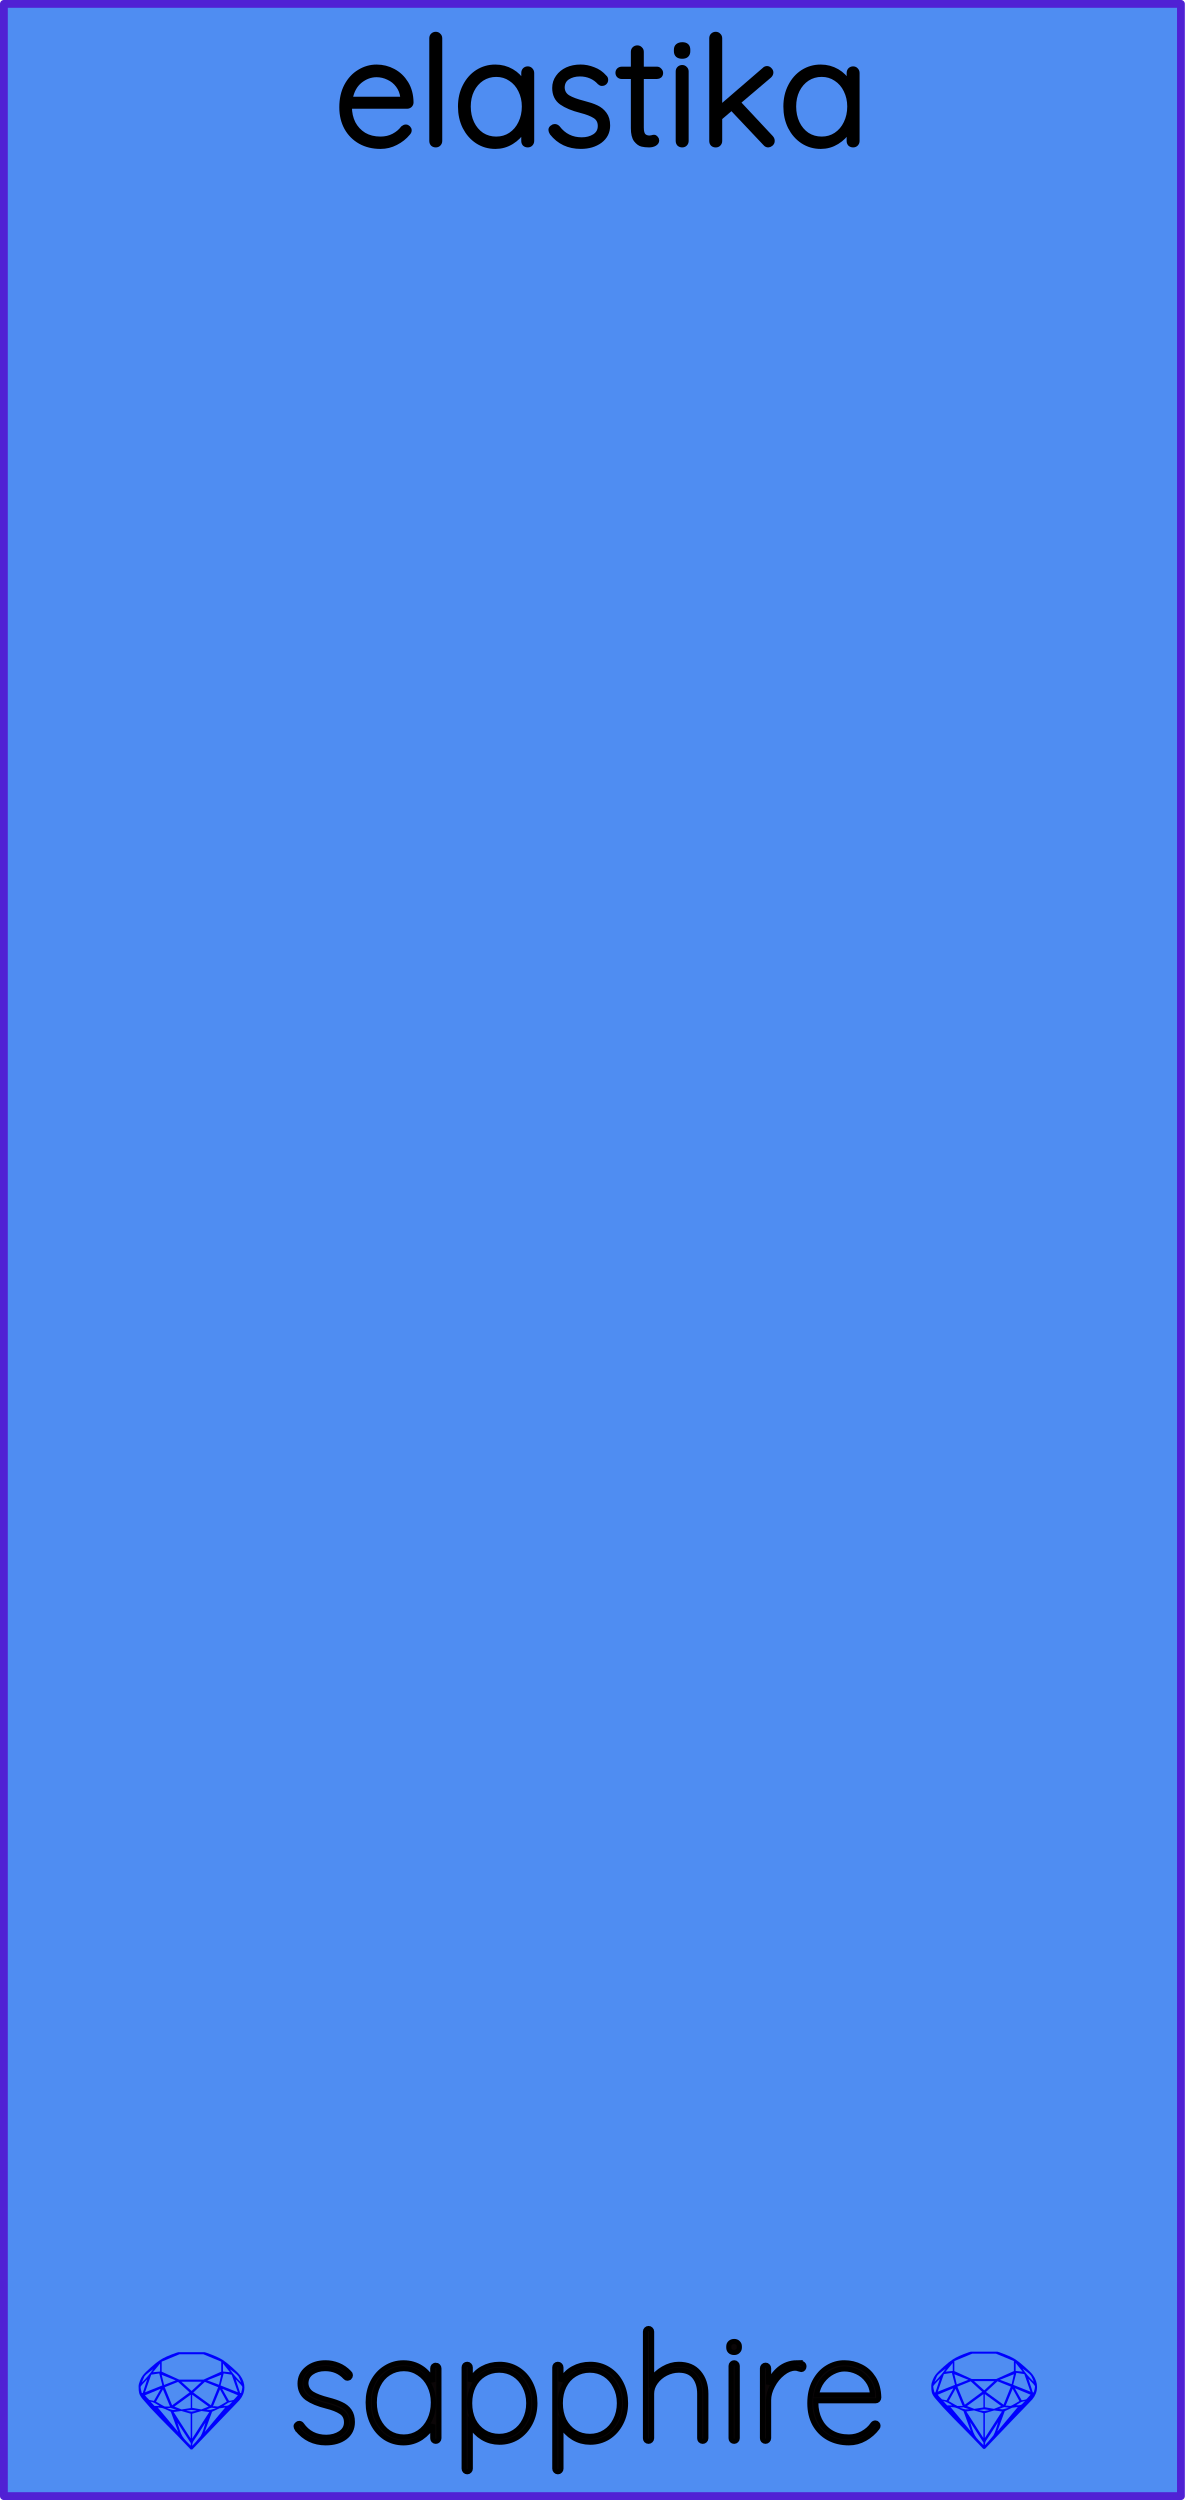
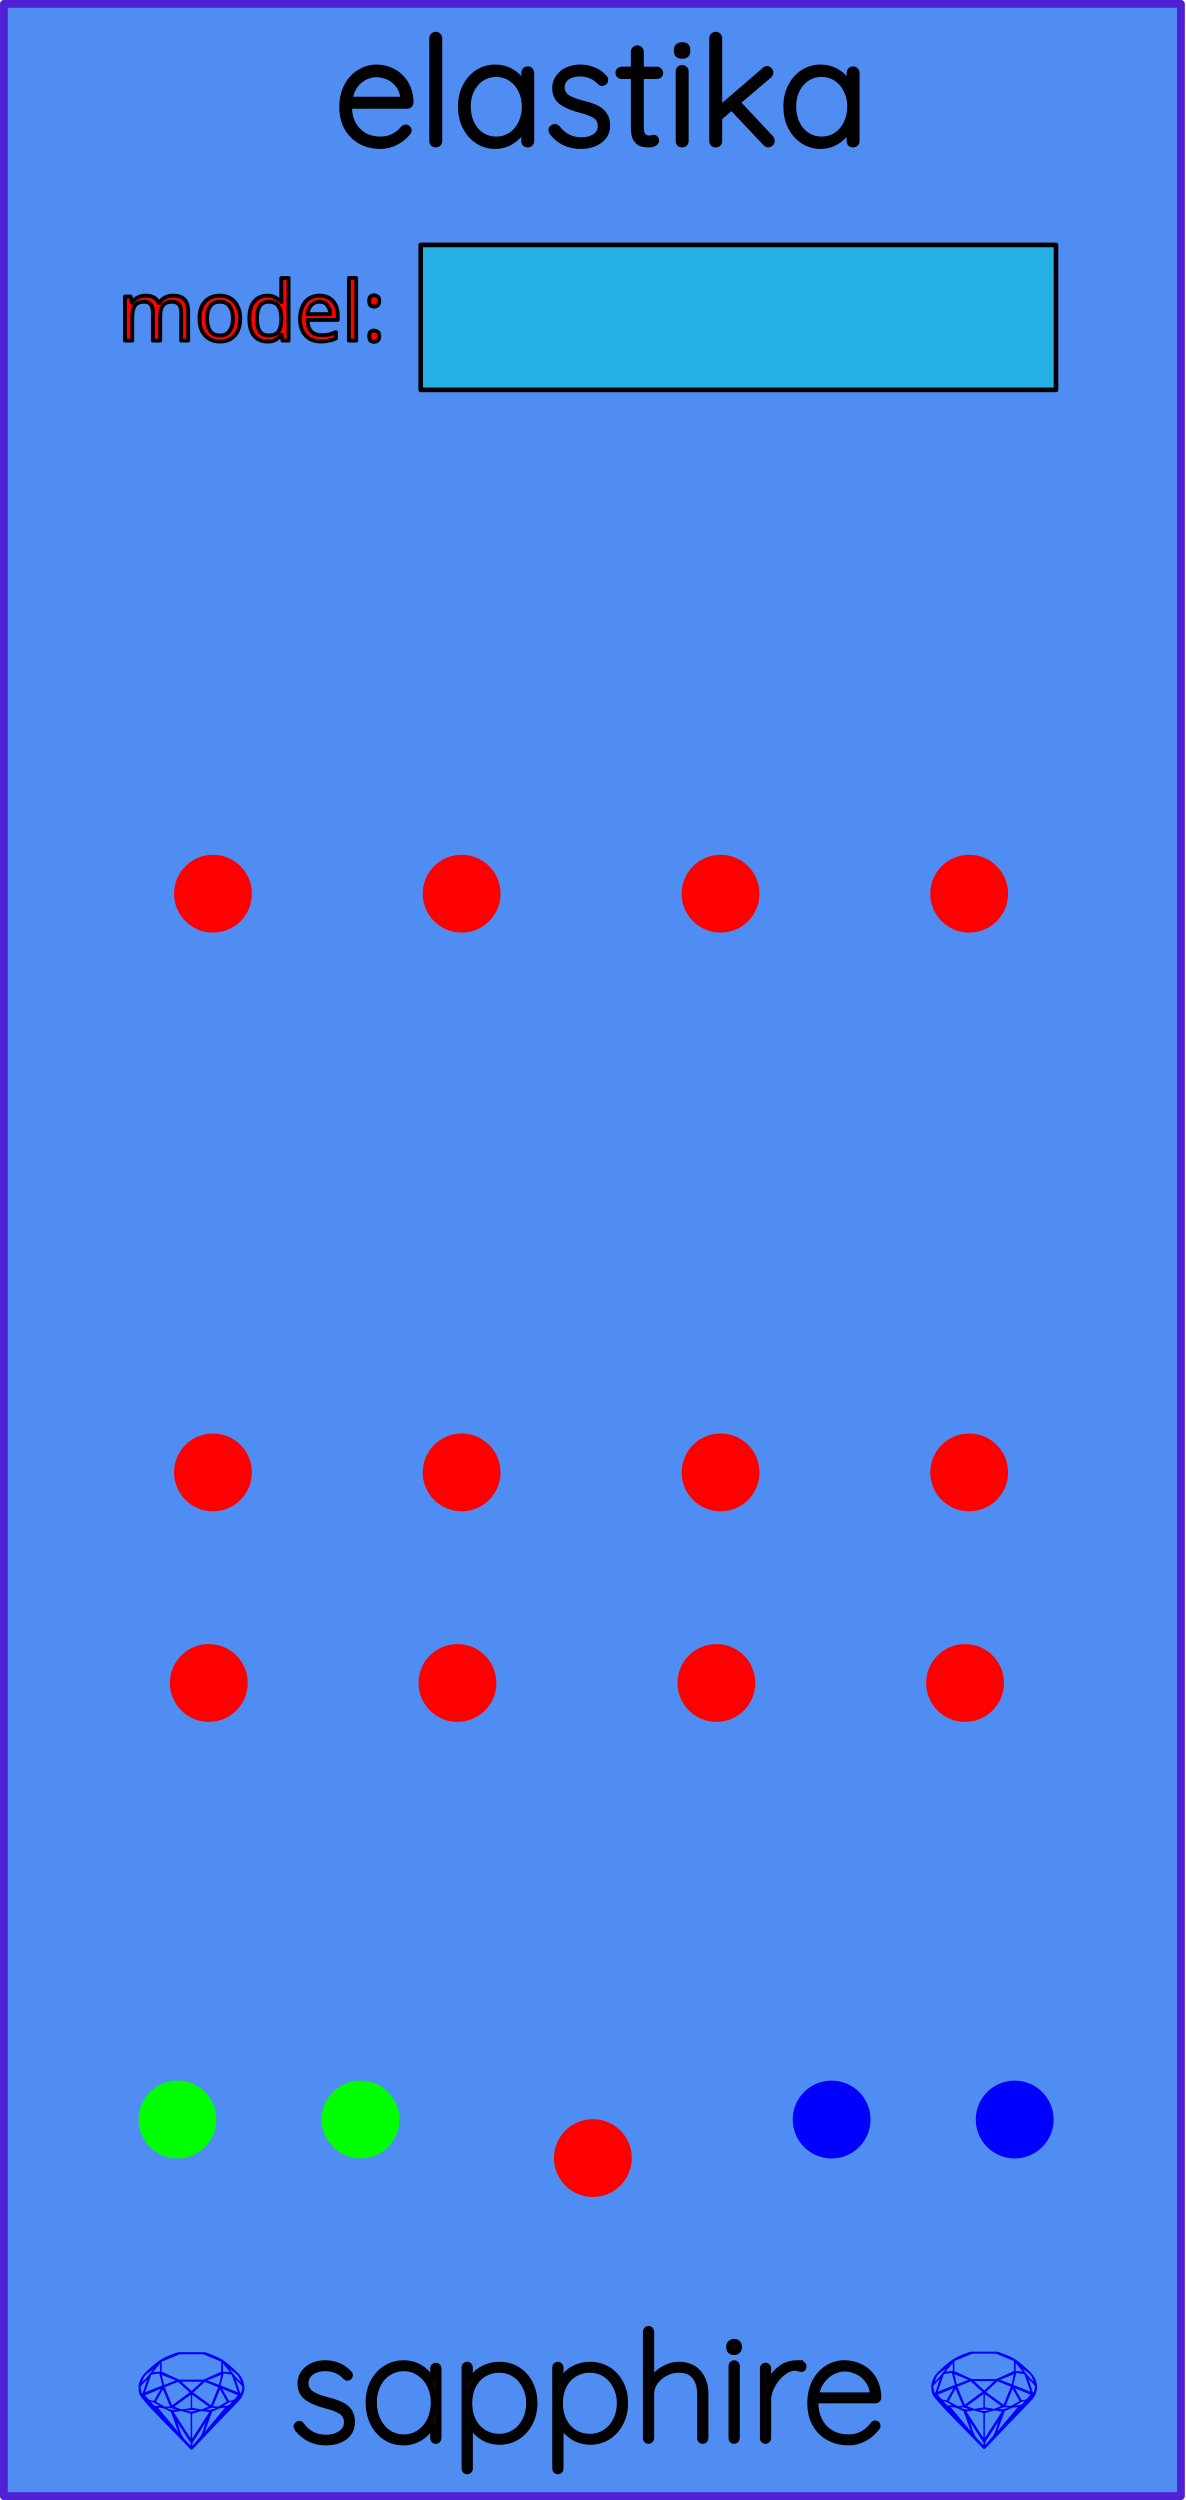
<svg xmlns="http://www.w3.org/2000/svg" width="60.96mm" height="128.5mm" viewBox="0 0 60.96 128.5" version="1.1" id="svg5">
  <defs id="defs2">
    <rect x="50.43" y="10.593" width="124.746" height="26.165" id="rect509" />
    <rect x="47.111" y="11.766" width="137.355" height="23.179" id="rect453" />
    <rect x="32.224" y="6.672" width="48.677" height="19.6" id="rect316" />
  </defs>
  <g id="PanelLayer">
    <rect style="display:inline;fill:#4f8df2;fill-opacity:1;fill-rule:nonzero;stroke:#5021d4;stroke-width:0.402;stroke-linecap:round;stroke-linejoin:round;stroke-dasharray:none;stroke-opacity:1;image-rendering:auto" id="rect13067" width="60.5" height="128.1" x="0.2" y="0.2" />
    <g aria-label="sapphire" id="brand_text" style="fill:#0b0607;stroke:#000000;stroke-width:0.265;stroke-linecap:square" transform="translate(4.47015,-0.5598251)">
      <path d="m 10.805,125.415 q -0.055,-0.086 -0.055,-0.149 0,-0.055 0.063,-0.102 0.039,-0.039 0.094,-0.039 0.078,0 0.125,0.063 0.454,0.65 1.269,0.65 0.415,0 0.728,-0.204 0.313,-0.211 0.313,-0.564 0,-0.36 -0.274,-0.54 -0.274,-0.18 -0.752,-0.298 -0.634,-0.157 -1.002,-0.415 -0.36,-0.266 -0.36,-0.744 0,-0.462 0.368,-0.76 0.368,-0.305 0.948,-0.305 0.321,0 0.634,0.125 0.321,0.125 0.58,0.399 0.055,0.047 0.055,0.11 0,0.07 -0.055,0.125 -0.063,0.031 -0.102,0.031 -0.055,0 -0.094,-0.047 -0.407,-0.446 -1.049,-0.446 -0.415,0 -0.705,0.204 -0.282,0.204 -0.282,0.564 0.023,0.337 0.305,0.525 0.29,0.18 0.846,0.321 0.399,0.102 0.658,0.227 0.266,0.117 0.423,0.337 0.157,0.219 0.157,0.572 0,0.493 -0.384,0.783 -0.376,0.282 -0.987,0.282 -0.893,0 -1.464,-0.705 z" style="stroke-width:0.265" id="path2060" />
      <path d="m 17.932,122.134 q 0.07,0 0.11,0.047 0.047,0.047 0.047,0.11 v 3.595 q 0,0.063 -0.047,0.11 -0.047,0.047 -0.11,0.047 -0.07,0 -0.117,-0.047 -0.039,-0.047 -0.039,-0.11 v -0.705 q -0.196,0.399 -0.603,0.674 -0.407,0.266 -0.901,0.266 -0.517,0 -0.932,-0.266 -0.415,-0.274 -0.65,-0.744 -0.235,-0.478 -0.235,-1.065 0,-0.58 0.235,-1.042 0.243,-0.47 0.658,-0.728 0.415,-0.266 0.924,-0.266 0.509,0 0.916,0.266 0.407,0.266 0.587,0.713 v -0.697 q 0,-0.063 0.039,-0.11 0.047,-0.047 0.117,-0.047 z m -1.645,3.689 q 0.431,0 0.775,-0.227 0.352,-0.235 0.548,-0.642 0.196,-0.407 0.196,-0.908 0,-0.478 -0.196,-0.877 -0.196,-0.399 -0.548,-0.627 -0.345,-0.235 -0.775,-0.235 -0.431,0 -0.783,0.227 -0.345,0.219 -0.54,0.619 -0.196,0.392 -0.196,0.893 0,0.501 0.196,0.908 0.196,0.407 0.54,0.642 0.345,0.227 0.783,0.227 z" style="stroke-width:0.265" id="path2062" />
      <path d="m 21.205,122.087 q 0.517,0 0.932,0.258 0.415,0.258 0.65,0.713 0.235,0.454 0.235,1.026 0,0.564 -0.243,1.026 -0.235,0.454 -0.65,0.721 -0.415,0.258 -0.924,0.258 -0.47,0 -0.861,-0.235 -0.392,-0.235 -0.642,-0.666 v 2.263 q 0,0.063 -0.047,0.11 -0.039,0.047 -0.11,0.047 -0.063,0 -0.11,-0.047 -0.047,-0.047 -0.047,-0.11 v -5.208 q 0,-0.063 0.039,-0.11 0.047,-0.047 0.117,-0.047 0.07,0 0.11,0.047 0.047,0.047 0.047,0.11 v 0.721 q 0.235,-0.446 0.627,-0.658 0.392,-0.219 0.877,-0.219 z m -0.016,3.704 q 0.431,0 0.775,-0.219 0.345,-0.219 0.54,-0.611 0.204,-0.392 0.204,-0.877 0,-0.486 -0.204,-0.869 -0.196,-0.392 -0.54,-0.611 -0.345,-0.219 -0.775,-0.219 -0.439,0 -0.791,0.219 -0.345,0.211 -0.54,0.603 -0.188,0.384 -0.188,0.877 0,0.493 0.188,0.885 0.196,0.384 0.54,0.603 0.352,0.219 0.791,0.219 z" style="stroke-width:0.265" id="path2064" />
      <path d="m 25.865,122.087 q 0.517,0 0.932,0.258 0.415,0.258 0.65,0.713 0.235,0.454 0.235,1.026 0,0.564 -0.243,1.026 -0.235,0.454 -0.65,0.721 -0.415,0.258 -0.924,0.258 -0.47,0 -0.861,-0.235 -0.392,-0.235 -0.642,-0.666 v 2.263 q 0,0.063 -0.047,0.11 -0.039,0.047 -0.11,0.047 -0.063,0 -0.11,-0.047 -0.047,-0.047 -0.047,-0.11 v -5.208 q 0,-0.063 0.039,-0.11 0.047,-0.047 0.117,-0.047 0.07,0 0.11,0.047 0.047,0.047 0.047,0.11 v 0.721 q 0.235,-0.446 0.627,-0.658 0.392,-0.219 0.877,-0.219 z m -0.016,3.704 q 0.431,0 0.775,-0.219 0.345,-0.219 0.54,-0.611 0.204,-0.392 0.204,-0.877 0,-0.486 -0.204,-0.869 -0.196,-0.392 -0.54,-0.611 -0.345,-0.219 -0.775,-0.219 -0.439,0 -0.791,0.219 -0.345,0.211 -0.54,0.603 -0.188,0.384 -0.188,0.877 0,0.493 0.188,0.885 0.196,0.384 0.54,0.603 0.352,0.219 0.791,0.219 z" style="stroke-width:0.265" id="path2066" />
      <path d="m 30.415,122.087 q 0.674,0 1.034,0.431 0.36,0.423 0.36,1.081 v 2.287 q 0,0.063 -0.047,0.11 -0.047,0.047 -0.11,0.047 -0.07,0 -0.117,-0.047 -0.039,-0.047 -0.039,-0.11 v -2.287 q 0,-0.54 -0.266,-0.877 -0.266,-0.337 -0.814,-0.337 -0.337,0 -0.666,0.164 -0.321,0.164 -0.525,0.446 -0.204,0.282 -0.204,0.603 v 2.287 q 0,0.063 -0.047,0.11 -0.047,0.047 -0.11,0.047 -0.07,0 -0.117,-0.047 -0.039,-0.047 -0.039,-0.11 v -5.482 q 0,-0.063 0.047,-0.11 0.047,-0.047 0.11,-0.047 0.07,0 0.11,0.047 0.047,0.047 0.047,0.11 v 2.475 q 0.219,-0.345 0.603,-0.564 0.392,-0.227 0.791,-0.227 z" style="stroke-width:0.265" id="path2068" />
      <path d="m 33.422,125.885 q 0,0.063 -0.047,0.11 -0.047,0.047 -0.11,0.047 -0.07,0 -0.117,-0.047 -0.039,-0.047 -0.039,-0.11 v -3.72 q 0,-0.063 0.047,-0.11 0.047,-0.047 0.11,-0.047 0.07,0 0.11,0.047 0.047,0.047 0.047,0.11 z m -0.157,-4.409 q -0.125,0 -0.204,-0.07 -0.07,-0.07 -0.07,-0.18 v -0.063 q 0,-0.11 0.078,-0.18 0.078,-0.07 0.204,-0.07 0.11,0 0.18,0.07 0.078,0.07 0.078,0.18 v 0.063 q 0,0.11 -0.078,0.18 -0.07,0.07 -0.188,0.07 z" style="stroke-width:0.265" id="path2070" />
      <path d="m 36.492,122.008 q 0.36,0 0.36,0.18 0,0.07 -0.039,0.117 -0.039,0.047 -0.102,0.047 -0.023,0 -0.117,-0.031 -0.086,-0.039 -0.188,-0.039 -0.321,0 -0.642,0.258 -0.321,0.251 -0.525,0.642 -0.204,0.384 -0.204,0.744 v 1.958 q 0,0.063 -0.047,0.11 -0.047,0.047 -0.11,0.047 -0.07,0 -0.117,-0.047 -0.039,-0.047 -0.039,-0.11 v -3.595 q 0,-0.063 0.047,-0.11 0.047,-0.047 0.11,-0.047 0.07,0 0.11,0.047 0.047,0.047 0.047,0.11 v 0.83 q 0.18,-0.478 0.556,-0.791 0.384,-0.313 0.901,-0.321 z" style="stroke-width:0.265" id="path2072" />
      <path d="m 40.525,125.102 q 0.055,0 0.094,0.047 0.039,0.039 0.039,0.094 0,0.055 -0.031,0.094 -0.258,0.345 -0.642,0.564 -0.384,0.219 -0.822,0.219 -0.587,0 -1.042,-0.251 -0.454,-0.251 -0.713,-0.713 -0.251,-0.462 -0.251,-1.073 0,-0.627 0.243,-1.096 0.251,-0.478 0.658,-0.728 0.407,-0.251 0.869,-0.251 0.462,0 0.854,0.204 0.399,0.196 0.65,0.595 0.251,0.399 0.266,0.987 0,0.063 -0.047,0.117 -0.047,0.047 -0.11,0.047 h -3.078 v 0.102 q 0,0.486 0.196,0.893 0.196,0.399 0.58,0.634 0.384,0.235 0.924,0.235 0.376,0 0.705,-0.18 0.337,-0.188 0.525,-0.47 0.055,-0.07 0.133,-0.07 z m -1.598,-2.78 q -0.29,0 -0.595,0.157 -0.298,0.149 -0.533,0.454 -0.227,0.298 -0.305,0.728 h 2.882 v -0.07 q -0.039,-0.399 -0.258,-0.681 -0.211,-0.29 -0.533,-0.439 -0.313,-0.149 -0.658,-0.149 z" style="stroke-width:0.265" id="path2074" />
    </g>
    <g aria-label="gemstone1" id="gem1" style="fill:#0000ff;stroke:#2e2114;stroke-width:0;stroke-linecap:square;stroke-opacity:1" transform="translate(4.7625,-0.5291667)">
      <path d="m 7.798,123.258 q 0,0.342 -0.243,0.631 -0.044,0.052 -0.204,0.215 -0.187,0.19 -0.785,0.813 l -1.444,1.513 q -0.019,0.003 -0.044,0.003 -0.028,0 -0.041,-0.003 -0.083,-0.083 -0.648,-0.675 -0.469,-0.474 -0.934,-0.948 -0.557,-0.568 -0.898,-0.981 -0.132,-0.16 -0.168,-0.298 -0.028,-0.102 -0.028,-0.342 0,-0.11 0.072,-0.289 0.066,-0.165 0.141,-0.265 0.119,-0.157 0.422,-0.424 0.284,-0.251 0.474,-0.375 0.273,-0.179 0.819,-0.367 0.096,-0.033 0.11,-0.033 h 1.362 q 0.011,0 0.105,0.033 0.568,0.201 0.824,0.367 0.165,0.105 0.474,0.378 0.322,0.284 0.422,0.422 0.215,0.295 0.215,0.626 z m -0.168,-0.273 q -0.033,-0.107 -0.135,-0.309 -0.072,-0.094 -0.209,-0.198 -0.119,-0.085 -0.234,-0.171 0.245,0.364 0.579,0.678 z m -0.573,-0.524 -0.358,-0.446 v 0.411 z m 0.637,0.758 q 0,-0.052 -0.342,-0.394 l 0.229,0.703 h 0.05 q 0.063,-0.218 0.063,-0.309 z m -0.232,0.273 -0.317,-0.904 -0.411,-0.063 -0.16,0.615 z m 0.003,0.154 -0.772,-0.32 h -0.03 l 0.345,0.606 q 0.08,-0.003 0.234,-0.047 0.025,-0.014 0.223,-0.24 z m -0.857,-1.05 -0.719,0.284 0.604,0.226 z m 0,-0.163 v -0.515 l -0.918,-0.38 h -1.224 l -0.918,0.38 v 0.515 l 0.898,0.408 h 1.254 z m 0.573,1.538 q -0.069,0.011 -0.198,0.052 -0.085,0.055 -0.259,0.163 0.019,0 0.063,0.003 0.041,0 0.063,0 0.119,0 0.19,-0.069 0.072,-0.072 0.141,-0.149 z m -0.289,0.003 -0.347,-0.631 -0.364,0.879 q 0.025,-0.017 0.066,-0.017 0.03,0 0.085,0.011 0.058,0.008 0.088,0.008 0.05,0 0.229,-0.107 0.229,-0.138 0.243,-0.143 z m -0.441,-0.741 -0.684,-0.276 -0.593,0.548 0.904,0.656 z m -0.854,-0.284 H 4.56 l 0.524,0.474 z m 0.75,1.367 q -0.229,-0.03 -0.229,-0.03 -0.036,0 -0.273,0.094 l 0.19,0.019 q 0.011,0 0.311,-0.083 z m -0.389,-0.088 -0.843,-0.612 v 0.675 l 0.471,0.083 z m 0.854,0.05 q -0.099,0.006 -0.295,0.039 -0.011,0.003 -0.378,0.176 -0.13,0.347 -0.38,1.042 z m -2.544,-1.397 -0.719,-0.284 0.124,0.518 z M 3.466,122.426 v -0.411 l -0.367,0.446 z m 1.516,1.072 -0.593,-0.54 -0.684,0.276 0.38,0.929 z m 0.369,0.943 q -0.033,-0.003 -0.135,-0.025 -0.085,-0.017 -0.138,-0.017 -0.052,0 -0.138,0.017 -0.102,0.022 -0.135,0.025 0.265,0.047 0.273,0.047 0.008,0 0.273,-0.047 z m -0.309,-0.138 v -0.686 l -0.843,0.612 0.372,0.146 z m 0.951,0.207 -0.397,-0.055 -0.48,0.141 v 1.276 z m -2.888,-2.202 q -0.119,0.085 -0.234,0.174 -0.146,0.107 -0.209,0.196 -0.044,0.105 -0.135,0.314 0.369,-0.364 0.579,-0.684 z m 0.477,0.832 -0.16,-0.615 -0.411,0.063 -0.317,0.904 z m 0.394,1.083 -0.364,-0.879 -0.356,0.631 q 0.435,0.251 0.452,0.251 0.091,0 0.267,-0.003 z m 1.822,0.83 q -0.132,0.212 -0.405,0.634 -0.077,0.107 -0.22,0.328 -0.058,0.105 -0.055,0.226 0.16,-0.152 0.433,-0.496 0.077,-0.13 0.141,-0.339 0.055,-0.176 0.107,-0.353 z m -1.494,-0.661 -0.27,-0.088 -0.008,-0.011 q -0.025,0 -0.107,0.011 -0.066,0.006 -0.107,0.006 0.273,0.091 0.311,0.091 0.025,0 0.182,-0.008 z M 3.493,123.327 h -0.03 l -0.772,0.32 q 0.066,0.097 0.223,0.24 0.077,0.014 0.234,0.047 z m -0.689,-0.502 q -0.342,0.347 -0.342,0.394 0,0.08 0.063,0.309 h 0.05 z m 2.235,3.045 v -1.276 l -0.48,-0.141 -0.397,0.055 z m -1.607,-1.676 q -0.256,-0.182 -0.458,-0.223 0.066,0.077 0.204,0.223 z m 1.61,2.045 v -0.138 L 4.359,125.052 q 0.052,0.176 0.107,0.353 0.063,0.209 0.141,0.339 0.069,0.119 0.204,0.259 0.116,0.119 0.232,0.237 z m -0.645,-0.706 q -0.116,-0.328 -0.38,-1.042 -0.135,-0.066 -0.273,-0.13 -0.16,-0.072 -0.289,-0.072 -0.052,0 -0.11,-0.014 z" style="font-size:5.644px;fill:#0000ff;stroke:#2e2114;stroke-opacity:1" id="path1186" />
    </g>
    <g aria-label="gemstone2" id="gem2" style="fill:#0000ff;stroke:#000000;stroke-width:0;stroke-linecap:square" transform="translate(5.532177,-0.8549378)">
      <path d="m 47.771,123.554 q 0,0.342 -0.243,0.631 -0.044,0.052 -0.204,0.215 -0.187,0.19 -0.785,0.813 l -1.444,1.513 q -0.019,0.003 -0.044,0.003 -0.028,0 -0.041,-0.003 -0.083,-0.083 -0.648,-0.675 -0.469,-0.474 -0.934,-0.948 -0.557,-0.568 -0.898,-0.981 -0.132,-0.16 -0.168,-0.298 -0.028,-0.102 -0.028,-0.342 0,-0.11 0.072,-0.289 0.066,-0.165 0.141,-0.265 0.119,-0.157 0.422,-0.424 0.284,-0.251 0.474,-0.375 0.273,-0.179 0.819,-0.367 0.096,-0.033 0.11,-0.033 h 1.361 q 0.011,0 0.105,0.033 0.568,0.201 0.824,0.367 0.165,0.105 0.474,0.378 0.322,0.284 0.422,0.422 0.215,0.295 0.215,0.626 z m -0.168,-0.273 q -0.033,-0.107 -0.135,-0.309 -0.072,-0.094 -0.209,-0.198 -0.119,-0.085 -0.234,-0.171 0.245,0.364 0.579,0.678 z m -0.573,-0.524 -0.358,-0.446 v 0.411 z m 0.637,0.758 q 0,-0.052 -0.342,-0.394 l 0.229,0.703 h 0.05 q 0.063,-0.218 0.063,-0.309 z m -0.232,0.273 -0.317,-0.904 -0.411,-0.063 -0.16,0.615 z m 0.003,0.154 -0.772,-0.32 h -0.03 l 0.345,0.606 q 0.08,-0.003 0.234,-0.047 0.025,-0.014 0.223,-0.24 z m -0.857,-1.05 -0.719,0.284 0.604,0.226 z m 0,-0.163 v -0.515 l -0.918,-0.38 h -1.224 l -0.918,0.38 v 0.515 l 0.898,0.408 h 1.254 z m 0.573,1.538 q -0.069,0.011 -0.198,0.052 -0.085,0.055 -0.259,0.163 0.019,0 0.063,0.003 0.041,0 0.063,0 0.119,0 0.19,-0.069 0.072,-0.072 0.141,-0.149 z m -0.289,0.003 -0.347,-0.631 -0.364,0.879 q 0.025,-0.017 0.066,-0.017 0.03,0 0.085,0.011 0.058,0.008 0.088,0.008 0.05,0 0.229,-0.107 0.229,-0.138 0.243,-0.143 z m -0.441,-0.741 -0.684,-0.276 -0.593,0.548 0.904,0.656 z m -0.854,-0.284 h -1.036 l 0.524,0.474 z m 0.75,1.367 q -0.229,-0.03 -0.229,-0.03 -0.036,0 -0.273,0.094 l 0.19,0.019 q 0.011,0 0.311,-0.083 z m -0.389,-0.088 -0.843,-0.612 v 0.675 l 0.471,0.083 z m 0.854,0.05 q -0.099,0.006 -0.295,0.039 -0.011,0.003 -0.378,0.176 -0.13,0.347 -0.38,1.042 z m -2.544,-1.397 -0.719,-0.284 0.124,0.518 z m -0.802,-0.455 v -0.411 l -0.367,0.446 z m 1.516,1.072 -0.593,-0.54 -0.684,0.276 0.38,0.929 z m 0.369,0.943 q -0.033,-0.003 -0.135,-0.025 -0.085,-0.017 -0.138,-0.017 -0.052,0 -0.138,0.017 -0.102,0.022 -0.135,0.025 0.265,0.047 0.273,0.047 0.008,0 0.273,-0.047 z m -0.309,-0.138 v -0.686 l -0.843,0.612 0.372,0.146 z m 0.951,0.207 -0.397,-0.055 -0.48,0.141 v 1.276 z m -2.888,-2.202 q -0.119,0.085 -0.234,0.174 -0.146,0.107 -0.209,0.196 -0.044,0.105 -0.135,0.314 0.369,-0.364 0.579,-0.684 z m 0.477,0.832 -0.16,-0.615 -0.411,0.063 -0.317,0.904 z m 0.394,1.083 -0.364,-0.879 -0.356,0.631 q 0.435,0.251 0.452,0.251 0.091,0 0.267,-0.003 z m 1.822,0.83 q -0.132,0.212 -0.405,0.634 -0.077,0.107 -0.22,0.328 -0.058,0.105 -0.055,0.226 0.16,-0.152 0.433,-0.496 0.077,-0.13 0.141,-0.339 0.055,-0.176 0.107,-0.353 z m -1.494,-0.661 -0.27,-0.088 -0.008,-0.011 q -0.025,0 -0.107,0.011 -0.066,0.006 -0.107,0.006 0.273,0.091 0.311,0.091 0.025,0 0.182,-0.008 z m -0.81,-1.064 h -0.03 l -0.772,0.32 q 0.066,0.097 0.223,0.24 0.077,0.014 0.234,0.047 z m -0.689,-0.502 q -0.342,0.347 -0.342,0.394 0,0.08 0.063,0.309 h 0.05 z m 2.235,3.045 v -1.276 l -0.48,-0.141 -0.397,0.055 z m -1.607,-1.676 q -0.256,-0.182 -0.458,-0.223 0.066,0.077 0.204,0.223 z m 1.61,2.045 v -0.138 l -0.684,-1.05 q 0.052,0.176 0.107,0.353 0.063,0.209 0.141,0.339 0.069,0.119 0.204,0.259 0.116,0.119 0.232,0.237 z m -0.645,-0.706 q -0.116,-0.328 -0.38,-1.042 -0.135,-0.066 -0.273,-0.13 -0.16,-0.072 -0.289,-0.072 -0.052,0 -0.11,-0.014 z" style="font-size:5.644px;fill:#0000ff;stroke:#cdf812" id="path1183" />
    </g>
    <g aria-label="elastika" id="text774" style="font-size:7.761px;font-family:Quicksand;-inkscape-font-specification:'Quicksand, Normal';stroke:#000000;stroke-width:0.2;stroke-linecap:round;stroke-linejoin:round">
      <path d="m 21.156,5.265 q 0,0.093 -0.07,0.163 -0.07,0.062 -0.163,0.062 h -2.934 q 0,0.466 0.186,0.838 0.194,0.365 0.543,0.582 0.357,0.21 0.838,0.21 0.373,0 0.667,-0.155 0.295,-0.155 0.473,-0.396 0.085,-0.07 0.163,-0.07 0.078,0 0.14,0.062 0.062,0.062 0.062,0.14 0,0.085 -0.078,0.163 -0.248,0.303 -0.629,0.497 -0.373,0.194 -0.792,0.194 -0.598,0 -1.056,-0.256 Q 18.052,7.042 17.796,6.585 17.54,6.119 17.54,5.514 q 0,-0.636 0.248,-1.11 0.256,-0.481 0.675,-0.73 0.419,-0.256 0.893,-0.256 0.466,0 0.869,0.217 0.411,0.217 0.667,0.636 0.256,0.419 0.264,0.993 z M 19.356,3.868 q -0.45,0 -0.838,0.31 -0.38,0.31 -0.489,0.893 h 2.647 v -0.062 q -0.039,-0.349 -0.233,-0.605 -0.194,-0.264 -0.489,-0.396 -0.287,-0.14 -0.598,-0.14 z" id="path874" />
      <path d="m 22.631,7.244 q 0,0.101 -0.07,0.171 -0.062,0.062 -0.163,0.062 -0.101,0 -0.171,-0.062 -0.062,-0.07 -0.062,-0.171 V 1.967 q 0,-0.101 0.062,-0.163 0.07,-0.07 0.171,-0.07 0.101,0 0.163,0.07 0.07,0.062 0.07,0.163 z" id="path876" />
      <path d="m 27.125,3.511 q 0.101,0 0.163,0.07 0.07,0.07 0.07,0.171 v 3.492 q 0,0.101 -0.07,0.171 -0.062,0.062 -0.163,0.062 -0.101,0 -0.171,-0.062 -0.062,-0.07 -0.062,-0.171 V 6.724 q -0.194,0.349 -0.582,0.59 -0.388,0.241 -0.846,0.241 -0.52,0 -0.939,-0.272 -0.411,-0.272 -0.652,-0.745 -0.233,-0.473 -0.233,-1.063 0,-0.59 0.241,-1.056 0.241,-0.473 0.652,-0.737 0.419,-0.264 0.924,-0.264 0.466,0 0.854,0.225 0.388,0.225 0.582,0.59 V 3.752 q 0,-0.101 0.062,-0.171 0.07,-0.07 0.171,-0.07 z M 25.51,7.12 q 0.404,0 0.722,-0.21 0.326,-0.217 0.504,-0.59 0.186,-0.38 0.186,-0.846 0,-0.45 -0.186,-0.823 Q 26.558,4.28 26.232,4.07 25.914,3.853 25.51,3.853 q -0.404,0 -0.73,0.21 -0.318,0.21 -0.504,0.582 -0.179,0.365 -0.179,0.83 0,0.466 0.179,0.846 0.179,0.373 0.497,0.59 0.326,0.21 0.737,0.21 z" id="path878" />
      <path d="m 28.351,6.848 q -0.062,-0.101 -0.062,-0.171 0,-0.101 0.101,-0.155 0.047,-0.047 0.124,-0.047 0.093,0 0.171,0.078 0.458,0.605 1.218,0.605 0.373,0 0.644,-0.171 0.279,-0.179 0.279,-0.512 0,-0.326 -0.256,-0.489 Q 30.315,5.824 29.857,5.708 29.212,5.545 28.848,5.288 28.483,5.025 28.483,4.52 q 0,-0.318 0.179,-0.567 0.179,-0.256 0.481,-0.396 0.31,-0.14 0.699,-0.14 0.334,0 0.667,0.132 0.341,0.124 0.582,0.404 0.07,0.054 0.07,0.155 0,0.093 -0.078,0.163 -0.054,0.047 -0.14,0.047 -0.078,0 -0.14,-0.062 Q 30.617,4.047 30.361,3.938 30.105,3.829 29.81,3.829 q -0.365,0 -0.629,0.171 -0.256,0.171 -0.256,0.512 0.016,0.31 0.279,0.473 0.272,0.163 0.792,0.295 0.404,0.101 0.667,0.225 0.264,0.124 0.427,0.349 0.171,0.225 0.171,0.598 0,0.504 -0.404,0.807 -0.404,0.295 -1.001,0.295 -0.947,0 -1.506,-0.706 z" id="path880" />
      <path d="m 32.992,3.961 v 2.6 q 0,0.295 0.109,0.404 0.109,0.101 0.287,0.101 0.047,0 0.116,-0.016 0.07,-0.023 0.109,-0.023 0.07,0 0.116,0.062 0.054,0.054 0.054,0.132 0,0.109 -0.124,0.186 -0.124,0.07 -0.295,0.07 -0.21,0 -0.373,-0.039 Q 32.829,7.399 32.674,7.205 32.526,7.011 32.526,6.585 V 3.961 h -0.567 q -0.093,0 -0.163,-0.062 -0.062,-0.062 -0.062,-0.155 0,-0.093 0.062,-0.155 0.07,-0.062 0.163,-0.062 h 0.567 V 2.665 q 0,-0.101 0.062,-0.163 0.07,-0.07 0.171,-0.07 0.101,0 0.163,0.07 0.07,0.062 0.07,0.163 v 0.861 h 0.776 q 0.085,0 0.147,0.07 0.07,0.07 0.07,0.155 0,0.093 -0.062,0.155 -0.062,0.054 -0.155,0.054 z" id="path882" />
      <path d="m 35.297,7.244 q 0,0.101 -0.07,0.171 -0.062,0.062 -0.163,0.062 -0.101,0 -0.171,-0.062 -0.062,-0.07 -0.062,-0.171 V 3.674 q 0,-0.101 0.062,-0.163 0.07,-0.07 0.171,-0.07 0.101,0 0.163,0.07 0.07,0.062 0.07,0.163 z M 35.064,2.921 q -0.155,0 -0.241,-0.07 -0.085,-0.078 -0.085,-0.217 V 2.557 q 0,-0.14 0.085,-0.21 0.093,-0.078 0.248,-0.078 0.31,0 0.31,0.287 v 0.078 q 0,0.14 -0.085,0.217 -0.078,0.07 -0.233,0.07 z" id="path884" />
      <path d="m 39.651,7.066 q 0.07,0.078 0.07,0.179 0,0.101 -0.085,0.171 -0.078,0.062 -0.147,0.062 -0.101,0 -0.171,-0.085 l -1.715,-1.816 -0.582,0.497 v 1.172 q 0,0.101 -0.07,0.171 -0.062,0.062 -0.163,0.062 -0.101,0 -0.171,-0.062 -0.062,-0.07 -0.062,-0.171 V 1.967 q 0,-0.101 0.062,-0.163 0.07,-0.07 0.171,-0.07 0.101,0 0.163,0.07 0.07,0.062 0.07,0.163 v 3.539 l 2.243,-1.933 q 0.07,-0.078 0.163,-0.078 0.085,0 0.155,0.078 0.07,0.07 0.07,0.155 0,0.093 -0.085,0.179 l -1.599,1.358 z" id="path886" />
      <path d="m 43.85,3.511 q 0.101,0 0.163,0.07 0.07,0.07 0.07,0.171 v 3.492 q 0,0.101 -0.07,0.171 -0.062,0.062 -0.163,0.062 -0.101,0 -0.171,-0.062 -0.062,-0.07 -0.062,-0.171 V 6.724 q -0.194,0.349 -0.582,0.59 -0.388,0.241 -0.846,0.241 -0.52,0 -0.939,-0.272 Q 40.839,7.011 40.598,6.538 40.365,6.065 40.365,5.475 q 0,-0.59 0.241,-1.056 0.241,-0.473 0.652,-0.737 0.419,-0.264 0.924,-0.264 0.466,0 0.854,0.225 0.388,0.225 0.582,0.59 V 3.752 q 0,-0.101 0.062,-0.171 0.07,-0.07 0.171,-0.07 z m -1.614,3.609 q 0.404,0 0.722,-0.21 0.326,-0.217 0.504,-0.59 0.186,-0.38 0.186,-0.846 0,-0.45 -0.186,-0.823 -0.179,-0.373 -0.504,-0.582 -0.318,-0.217 -0.722,-0.217 -0.404,0 -0.73,0.21 -0.318,0.21 -0.504,0.582 -0.179,0.365 -0.179,0.83 0,0.466 0.179,0.846 0.179,0.373 0.497,0.59 0.326,0.21 0.737,0.21 z" id="path888" />
    </g>
+     <text xml:space="preserve" style="font-style:normal;font-variant:normal;font-weight:normal;font-stretch:normal;font-size:4.233px;font-family:'Quicksand Light';-inkscape-font-specification:'Quicksand Light, Normal';font-variant-ligatures:normal;font-variant-caps:normal;font-variant-numeric:normal;font-variant-east-asian:normal;display:inline;fill:#ff0000;fill-opacity:1;stroke:#000000;stroke-width:0.2;stroke-linecap:round;stroke-linejoin:round" x="6.061" y="17.51" id="text5885">
+       <tspan id="tspan5941" x="6.061" y="17.51">model:</tspan>
+     </text>
+     <rect style="display:inline;fill:#26b0e6;fill-opacity:1;stroke:#000000;stroke-width:0.238;stroke-linecap:round;stroke-linejoin:round" id="rect5995" width="32.653" height="7.45" x="21.625" y="12.59" />
  </g>
-   <g id="layer2" style="display:inline" />
+   <g id="layer2" style="display:inline">
+     <circle id="99054daa-0e7d-486b-b363-b2fd948089f7" data-name="" cx="42.745" cy="108.944" style="display:inline;fill:#0000ff;fill-opacity:1" r="2" />
+     <circle id="5d0a9719-8c44-4a3a-bfe2-b12a223329cf" data-name="" cx="52.155" cy="108.944" style="display:inline;fill:#0000ff;fill-opacity:1" r="2" />
+     <circle id="99054daa-0e7d-486b-b363-b2fd948089f7-3-5" data-name="" cx="30.473" cy="110.925" style="display:inline;fill:#ff0000;fill-opacity:1" r="2" />
+     <circle id="5d0a9719-8c44-4a3a-bfe2-b12a223329cf-6" data-name="" cx="18.533" cy="108.944" style="display:inline;fill:#00ff00;fill-opacity:1" r="2" />
+     <circle id="99054daa-0e7d-486b-b363-b2fd948089f7-3" data-name="" cx="9.123" cy="108.944" style="display:inline;fill:#00ff00;fill-opacity:1" r="2" />
+     <circle id="99054daa-0e7d-486b-b363-b2fd948089f7-3-5-4-8-5" data-name="" cx="49.603" cy="86.505" style="display:inline;fill:#ff0000;fill-opacity:1" r="2" />
+     <circle id="99054daa-0e7d-486b-b363-b2fd948089f7-3-5-9-1-9" data-name="" cx="36.823" cy="86.505" style="display:inline;fill:#ff0000;fill-opacity:1" r="2" />
+     <circle id="99054daa-0e7d-486b-b363-b2fd948089f7-3-5-3-4-7" data-name="" cx="23.513" cy="86.505" style="display:inline;fill:#ff0000;fill-opacity:1" r="2" />
+     <circle id="99054daa-0e7d-486b-b363-b2fd948089f7-3-5-6-7-5" data-name="" cx="10.733" cy="86.505" style="display:inline;fill:#ff0000;fill-opacity:1" r="2" />
+     <circle id="99054daa-0e7d-486b-b363-b2fd948089f7-3-5-4" data-name="" cx="49.817" cy="45.936" style="display:inline;fill:#ff0000;fill-opacity:1" r="2" />
+     <circle id="99054daa-0e7d-486b-b363-b2fd948089f7-3-5-4-8" data-name="" cx="49.817" cy="75.682" style="display:inline;fill:#ff0000;fill-opacity:1" r="2" />
+     <circle id="99054daa-0e7d-486b-b363-b2fd948089f7-3-5-9-1" data-name="" cx="37.037" cy="75.682" style="display:inline;fill:#ff0000;fill-opacity:1" r="2" />
+     <circle id="99054daa-0e7d-486b-b363-b2fd948089f7-3-5-3-4" data-name="" cx="23.728" cy="75.682" style="display:inline;fill:#ff0000;fill-opacity:1" r="2" />
+     <circle id="99054daa-0e7d-486b-b363-b2fd948089f7-3-5-6-7" data-name="" cx="10.947" cy="75.682" style="display:inline;fill:#ff0000;fill-opacity:1" r="2" />
+     <circle id="99054daa-0e7d-486b-b363-b2fd948089f7-3-5-9" data-name="" cx="37.037" cy="45.936" style="display:inline;fill:#ff0000;fill-opacity:1" r="2" />
+     <circle id="99054daa-0e7d-486b-b363-b2fd948089f7-3-5-3" data-name="" cx="23.728" cy="45.936" style="display:inline;fill:#ff0000;fill-opacity:1" r="2" />
+     <circle id="99054daa-0e7d-486b-b363-b2fd948089f7-3-5-6" data-name="" cx="10.947" cy="45.936" style="display:inline;fill:#ff0000;fill-opacity:1" r="2" />
+   </g>
</svg>
